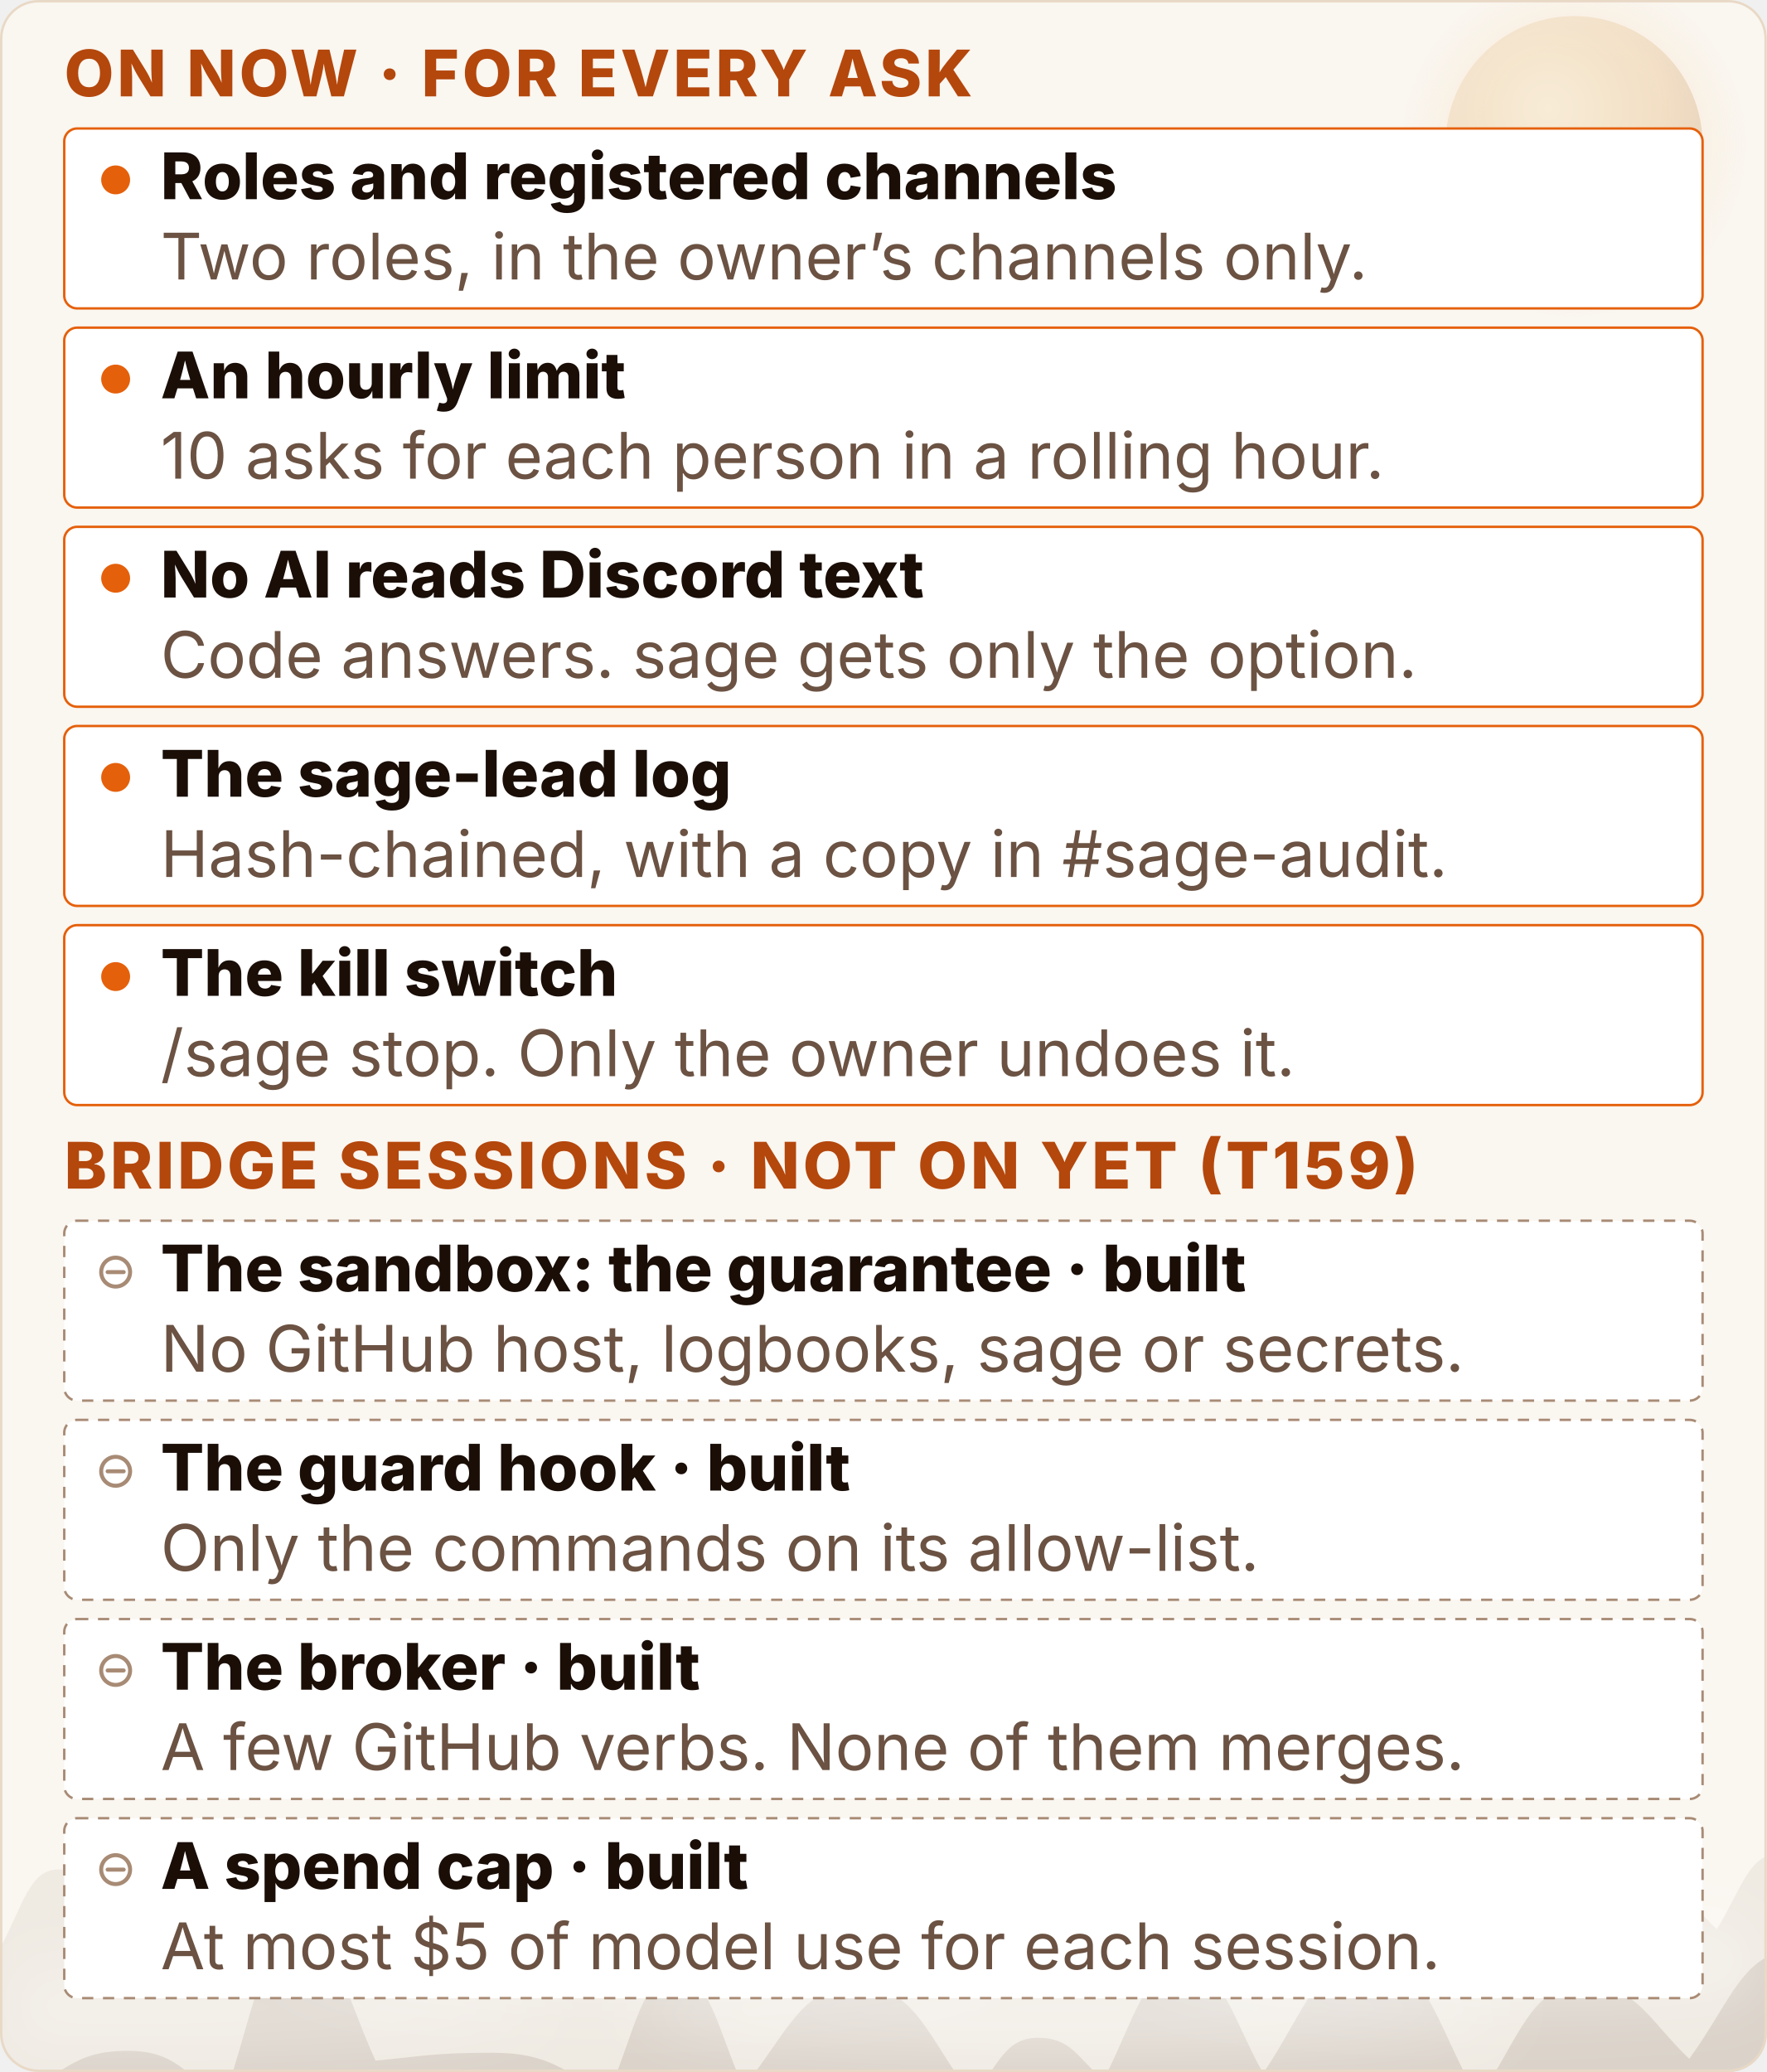
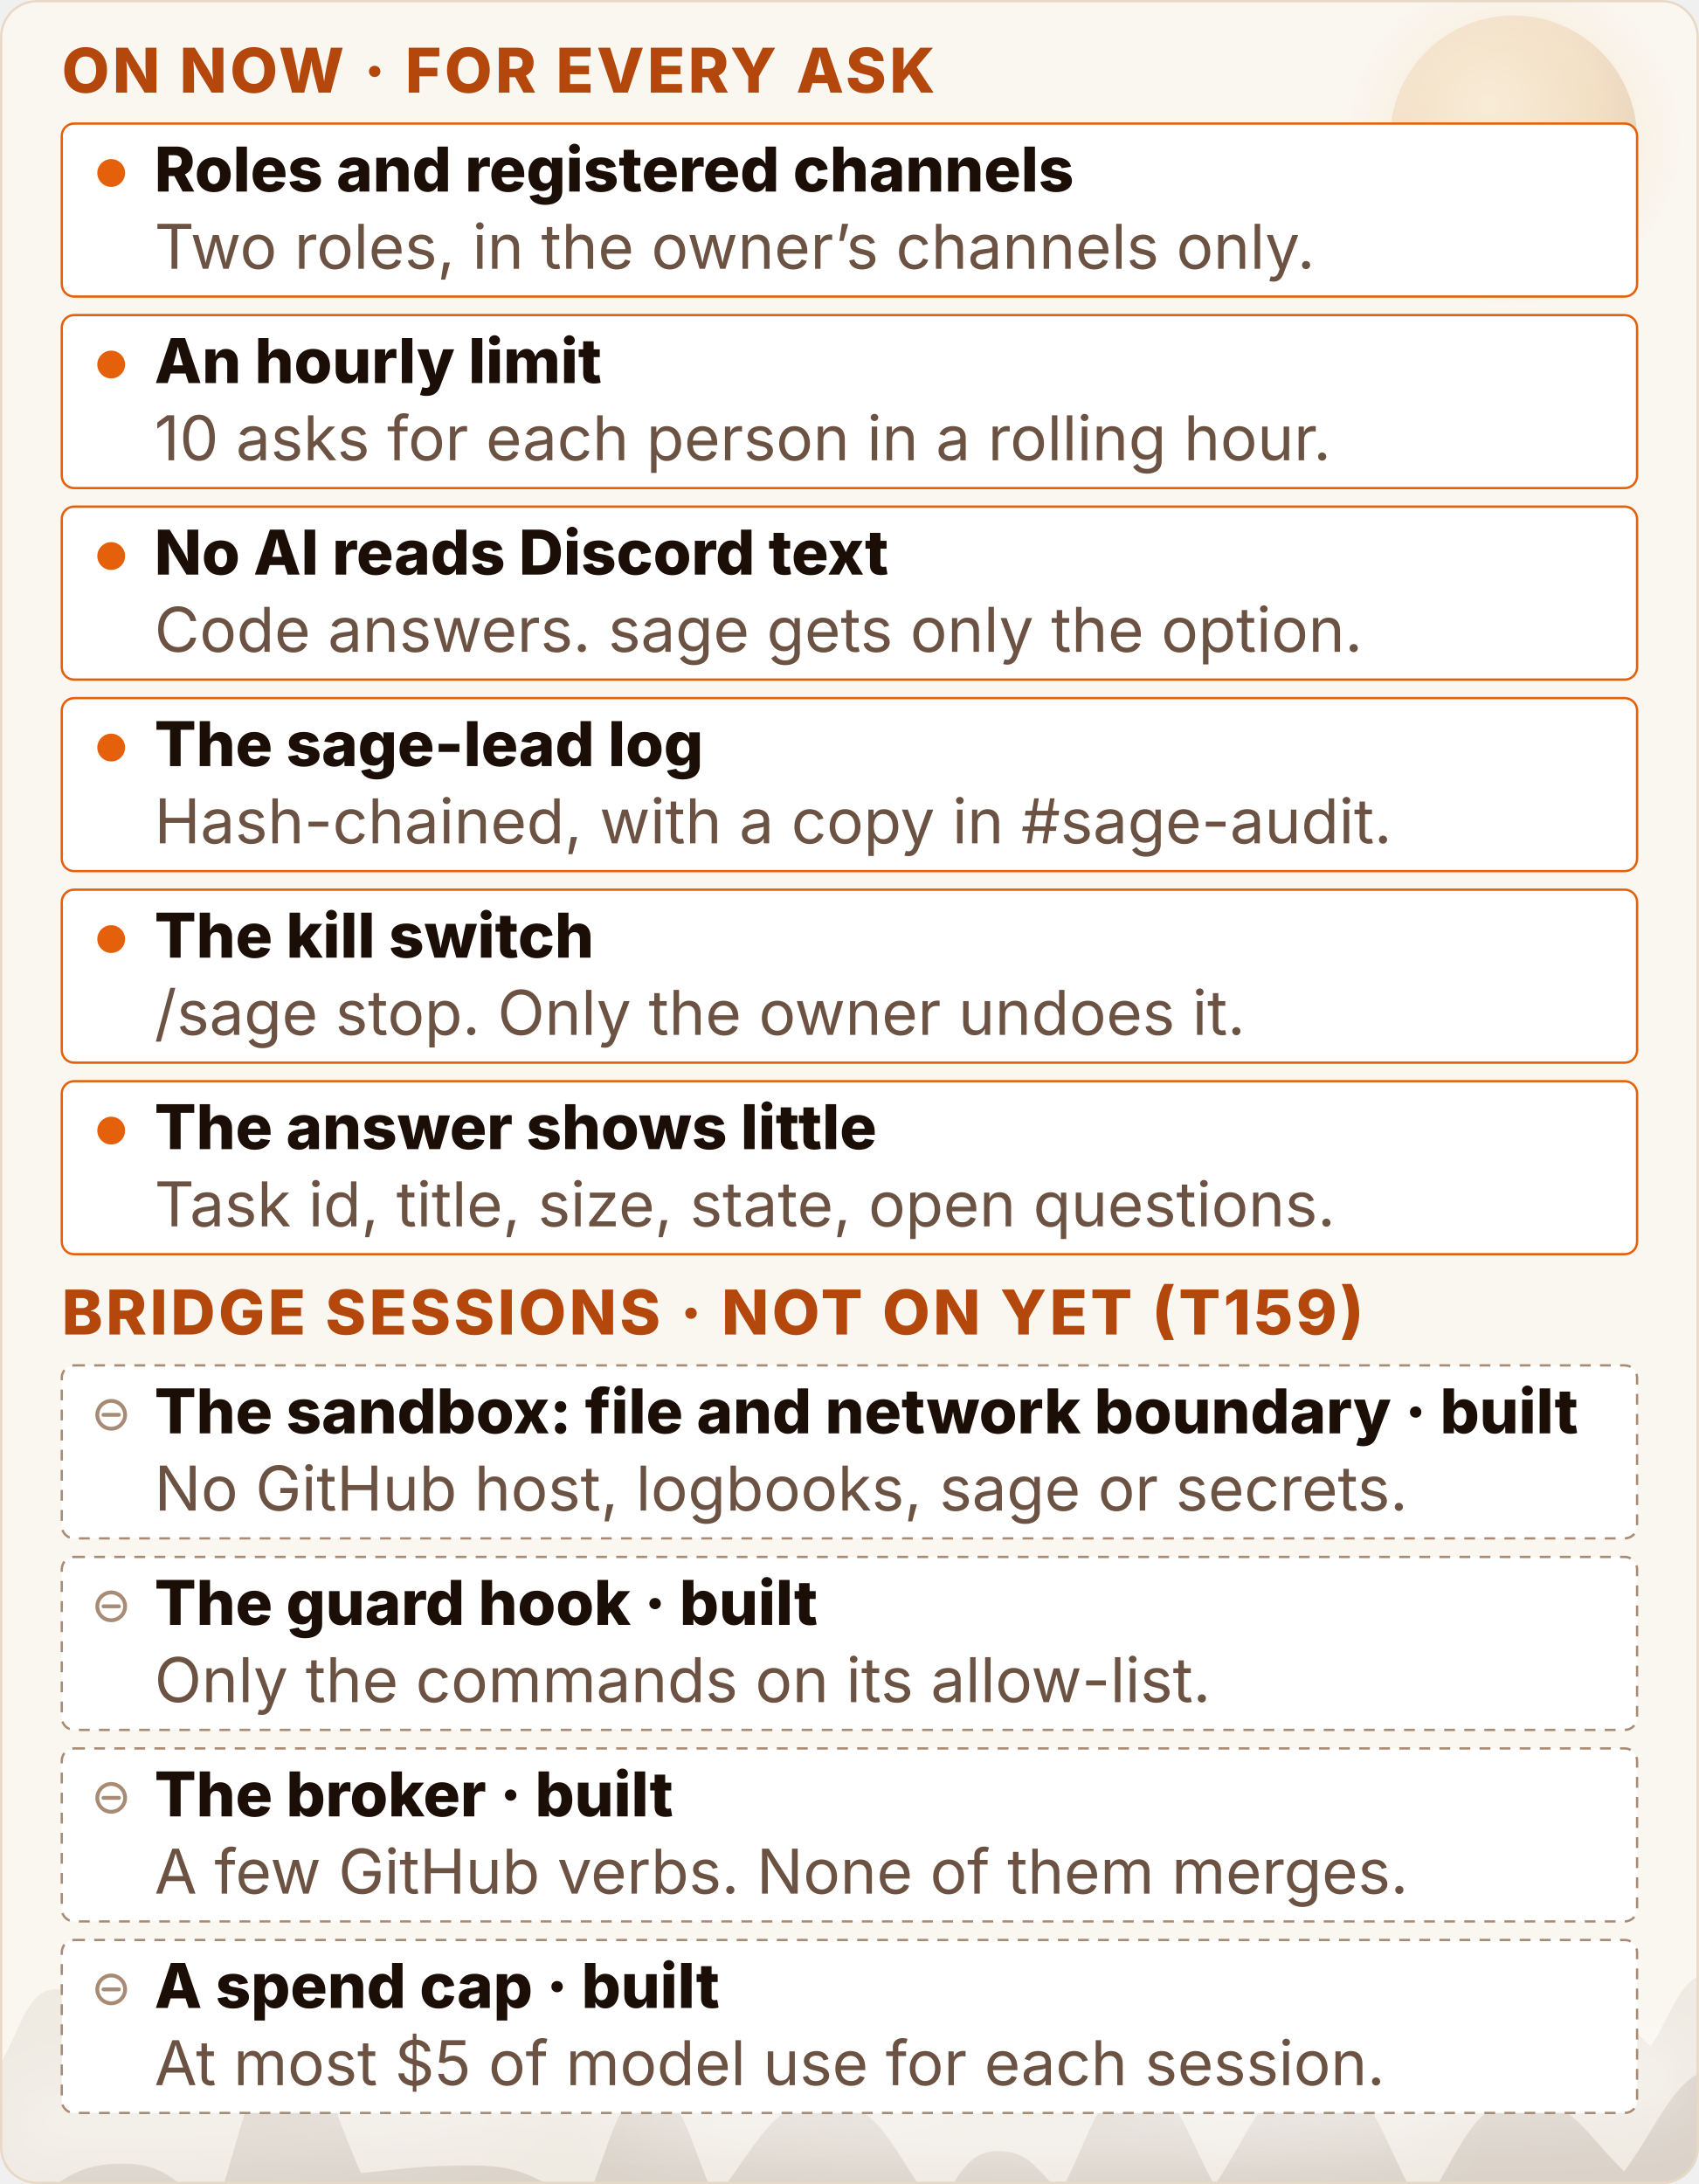
- <svg xmlns="http://www.w3.org/2000/svg" viewBox="0 0 1100 1290" width="1100" height="1290" role="img" aria-label="The guardrails: five layers are on now for every ask; four more (the sandbox, the guard hook, the broker and a spend cap) come with bridge sessions.">
+ <svg xmlns="http://www.w3.org/2000/svg" viewBox="0 0 1100 1414" width="1100" height="1414" role="img" aria-label="The guardrails: six layers are on now for every ask; four more (the sandbox, the guard hook, the broker and a spend cap) come with bridge sessions.">
  <style>.pulse{animation:pulse 5s ease-in-out infinite}@keyframes pulse{50%{opacity:.55}}@media (prefers-reduced-motion:reduce){.pulse{animation:none}}</style>
  <defs>
    <linearGradient id="safety-l-sky" x1="0" y1="0" x2="0" y2="1">
      <stop offset="0" stop-color="#080605" />
      <stop offset="0.45" stop-color="#1B120C" />
      <stop offset="0.72" stop-color="#22160E" />
      <stop offset="1" stop-color="#0A0706" />
    </linearGradient>
    <radialGradient id="safety-l-haze">
      <stop offset="0" stop-color="#FF8A2A" stop-opacity="0.6" />
      <stop offset="0.5" stop-color="#FF6A0F" stop-opacity="0.2" />
      <stop offset="1" stop-color="#FF6A0F" stop-opacity="0" />
    </radialGradient>
    <radialGradient id="safety-l-moonglow">
      <stop offset="0.55" stop-color="#F2CD96" stop-opacity="0.5" />
      <stop offset="1" stop-color="#F2CD96" stop-opacity="0" />
    </radialGradient>
    <radialGradient id="safety-l-moon" cx="0.4" cy="0.36" r="0.72">
      <stop offset="0" stop-color="#F8E7C6" />
      <stop offset="0.6" stop-color="#E4BC88" />
      <stop offset="1" stop-color="#B8844F" />
    </radialGradient>
    <radialGradient id="safety-l-iris" cx="0.51" cy="0.52" r="0.56">
      <stop offset="0" stop-color="#FFF4C2" />
      <stop offset="0.16" stop-color="#FFD54A" />
      <stop offset="0.4" stop-color="#FDB022" />
      <stop offset="0.66" stop-color="#EE7A0C" />
      <stop offset="0.86" stop-color="#A83E08" />
      <stop offset="1" stop-color="#4A1803" />
    </radialGradient>
    <linearGradient id="safety-l-lid" x1="0" y1="0.34" x2="0" y2="0.96">
      <stop offset="0" stop-color="#000" stop-opacity="0.85" />
      <stop offset="1" stop-color="#000" stop-opacity="0" />
    </linearGradient>
    <linearGradient id="safety-l-markR" x1="0" y1="0.5" x2="1" y2="0.3">
      <stop offset="0" stop-color="#B83A0A" />
      <stop offset="0.55" stop-color="#FF6A0F" />
      <stop offset="1" stop-color="#FFB050" />
    </linearGradient>
    <linearGradient id="safety-l-markL" x1="1" y1="0.5" x2="0" y2="0.3">
      <stop offset="0" stop-color="#B83A0A" />
      <stop offset="0.55" stop-color="#FF6A0F" />
      <stop offset="1" stop-color="#FFB050" />
    </linearGradient>
    <linearGradient id="safety-l-skin" x1="0" y1="0" x2="0" y2="1">
      <stop offset="0" stop-color="#040202" />
      <stop offset="0.32" stop-color="#1A110B" />
      <stop offset="0.6" stop-color="#33231A" />
      <stop offset="0.86" stop-color="#2C1E14" />
      <stop offset="1" stop-color="#3A2618" />
    </linearGradient>
    <linearGradient id="safety-l-robe" x1="0" y1="0" x2="0" y2="1">
      <stop offset="0" stop-color="#2B2018" />
      <stop offset="1" stop-color="#100B08" />
    </linearGradient>
    <linearGradient id="safety-l-bust" x1="0" y1="0" x2="0" y2="1">
      <stop offset="0" stop-color="#2B2018" />
      <stop offset="1" stop-color="#0A0604" />
    </linearGradient>
    <linearGradient id="safety-l-hood" x1="0" y1="0" x2="0" y2="1">
      <stop offset="0" stop-color="#382A1F" />
      <stop offset="1" stop-color="#18120D" />
    </linearGradient>
    <linearGradient id="safety-l-rock" x1="0" y1="0" x2="0" y2="1">
      <stop offset="0" stop-color="#33271D" />
      <stop offset="1" stop-color="#0D0907" />
    </linearGradient>
    <radialGradient id="safety-l-disc" cx="0.5" cy="0.42" r="0.62">
      <stop offset="0" stop-color="#3B2B1E" />
      <stop offset="1" stop-color="#100B08" />
    </radialGradient>
    <radialGradient id="safety-l-orb" cx="0.4" cy="0.38" r="0.65">
      <stop offset="0" stop-color="#FFF6D0" />
      <stop offset="0.45" stop-color="#FFC93C" />
      <stop offset="1" stop-color="#FF6A0F" />
    </radialGradient>
    <linearGradient id="safety-l-fall" x1="0" y1="0" x2="0" y2="1">
      <stop offset="0" stop-color="#F4E6CC" stop-opacity="0.95" />
      <stop offset="1" stop-color="#F4E6CC" stop-opacity="0" />
    </linearGradient>
    <linearGradient id="safety-l-word" x1="0" y1="0" x2="0" y2="1">
      <stop offset="0.2" stop-color="#FFF8EC" />
      <stop offset="0.5" stop-color="#FFD27A" />
      <stop offset="0.72" stop-color="#FF8A2A" />
      <stop offset="0.9" stop-color="#E2470A" />
    </linearGradient>
    <linearGradient id="safety-l-ember" x1="0" y1="0" x2="0" y2="1">
      <stop offset="0" stop-color="#FFA040" />
      <stop offset="1" stop-color="#F05A0A" />
    </linearGradient>
    <filter id="safety-l-wordglow" x="-10%" y="-20%" width="120%" height="140%">
      <feGaussianBlur in="SourceAlpha" stdDeviation="10" result="b" />
      <feFlood flood-color="#FF6A0F" flood-opacity="0.7" />
      <feComposite in2="b" operator="in" result="g" />
      <feMerge>
        <feMergeNode in="g" />
        <feMergeNode in="SourceGraphic" />
      </feMerge>
    </filter>
    <filter id="safety-l-glow" x="-50%" y="-50%" width="200%" height="200%">
      <feGaussianBlur in="SourceGraphic" stdDeviation="2.6" result="b" />
      <feMerge>
        <feMergeNode in="b" />
        <feMergeNode in="SourceGraphic" />
      </feMerge>
    </filter>
    <filter id="safety-l-blur" x="-50%" y="-50%" width="200%" height="200%">
      <feGaussianBlur stdDeviation="14" />
    </filter>
    <filter id="safety-l-mist" x="-30%" y="-200%" width="160%" height="500%">
      <feGaussianBlur stdDeviation="20" />
    </filter>
    <marker id="safety-l-hot" viewBox="0 0 12 12" refX="10" refY="6" markerWidth="9" markerHeight="9" markerUnits="userSpaceOnUse" orient="auto-start-reverse">
      <path d="M0 0 L12 6 L0 12 L3 6 z" fill="#E5600B" />
    </marker>
    <marker id="safety-l-muted" viewBox="0 0 12 12" refX="10" refY="6" markerWidth="9" markerHeight="9" markerUnits="userSpaceOnUse" orient="auto-start-reverse">
      <path d="M0 0 L12 6 L0 12 L3 6 z" fill="#A88B75" />
    </marker>
    <marker id="safety-l-bad" viewBox="0 0 12 12" refX="10" refY="6" markerWidth="9" markerHeight="9" markerUnits="userSpaceOnUse" orient="auto-start-reverse">
      <path d="M0 0 L12 6 L0 12 L3 6 z" fill="#C7361F" />
    </marker>
    <marker id="safety-l-loop" viewBox="0 0 12 12" refX="10" refY="6" markerWidth="9" markerHeight="9" markerUnits="userSpaceOnUse" orient="auto-start-reverse">
      <path d="M0 0 L12 6 L0 12 L3 6 z" fill="#B4470C" />
    </marker>
    <clipPath id="safety-l-frame">
-       <rect width="1100" height="1290" rx="24" />
+       <rect width="1100" height="1414" rx="24" />
    </clipPath>
  </defs>
  <g clip-path="url(#safety-l-frame)">
-     <rect width="1100" height="1290" rx="24" fill="#FAF6F0" />
+     <rect width="1100" height="1414" rx="24" fill="#FAF6F0" />
    <circle cx="980" cy="90" r="107.5" fill="url(#safety-l-moonglow)" opacity="0.4" />
    <circle cx="980" cy="90" r="80" fill="url(#safety-l-moon)" opacity="0.3" />
-     <path d="M-60 1290 L-60 1230 C-48 1210.5 -45 1194.6 -30 1194.6 C-15 1194.6 -12 1202.9 0 1213 C14.6 1186 18.3 1163.9 36.6 1163.9 C54.8 1163.9 58.5 1179.5 73.1 1198.5 C90.6 1197.6 95 1196.9 116.9 1196.9 C138.7 1196.9 143.1 1210.7 160.6 1227.7 C184.3 1178.2 190.2 1137.8 219.9 1137.8 C249.5 1137.8 255.4 1177.5 279.1 1225.9 C300.3 1208.9 305.5 1195 331.9 1195 C358.3 1195 363.6 1198.9 384.7 1203.7 C401.8 1170.7 406 1143.6 427.4 1143.6 C448.7 1143.6 452.9 1178.2 470 1220.5 C492.6 1206.4 498.3 1195 526.6 1195 C554.8 1195 560.5 1193.8 583.1 1192.3 C598.6 1186.6 602.5 1181.9 621.8 1181.9 C641.2 1181.9 645 1188.4 660.5 1196.3 C675.3 1185.4 679 1176.6 697.5 1176.6 C715.9 1176.6 719.6 1185.3 734.4 1196 C749.7 1163.7 753.5 1137.3 772.5 1137.3 C791.6 1137.3 795.4 1165.7 810.7 1200.5 C825.3 1176.1 829 1156 847.3 1156 C865.6 1156 869.2 1186.9 883.9 1224.6 C901.5 1179.5 906 1142.7 928 1142.7 C950.1 1142.7 954.5 1178.8 972.2 1223 C991.5 1193.1 996.3 1168.6 1020.5 1168.6 C1044.7 1168.6 1049.5 1183.2 1068.9 1201.1 C1084.8 1175.2 1088.8 1153.9 1108.6 1153.9 C1128.5 1153.9 1132.5 1179.9 1148.4 1211.6 C1165.2 1191.6 1169.4 1175.2 1190.5 1175.2 C1211.5 1175.2 1215.7 1196.3 1232.6 1222.1 L1232.6 1290 Z" fill="#8C7867" opacity="0.1" />
-     <path d="M-60 1290 L-60 1320 C-44 1290 -40 1265.4 -20 1265.4 C0 1265.4 4 1280.7 20 1299.5 C43.8 1287 49.8 1276.8 79.5 1276.8 C109.2 1276.8 115.2 1291 139 1308.4 C157.9 1252.9 162.7 1207.5 186.4 1207.5 C210.1 1207.5 214.8 1241.4 233.8 1282.9 C262.8 1280.2 270 1278 306.3 1278 C342.6 1278 349.9 1289.5 378.9 1303.5 C395.7 1263.1 399.9 1230 420.8 1230 C441.8 1230 446 1261.3 462.8 1299.5 C491.3 1264.8 498.5 1236.5 534.1 1236.5 C569.8 1236.5 576.9 1267.6 605.5 1305.5 C621.8 1285.3 625.9 1268.7 646.2 1268.7 C666.6 1268.7 670.6 1280.6 686.9 1295.1 C706.8 1256.8 711.8 1225.4 736.7 1225.4 C761.5 1225.4 766.5 1254.8 786.4 1290.8 C813.2 1251.2 819.9 1218.7 853.4 1218.7 C886.8 1218.7 893.5 1258.5 920.3 1307.1 C946.6 1267.9 953.1 1235.8 986 1235.8 C1018.8 1235.8 1025.4 1256.5 1051.7 1281.8 C1078.7 1244.6 1085.4 1214.1 1119.2 1214.1 C1152.9 1214.1 1159.7 1255.7 1186.6 1306.6 L1186.6 1290 Z" fill="#8C7867" opacity="0.2" />
-     <ellipse cx="80" cy="1249.5" rx="262.2" ry="26" fill="#FFFFFF" opacity="0.3" filter="url(#safety-l-mist)" />
-     <ellipse cx="399.8" cy="1215.7" rx="218.8" ry="26" fill="#FFFFFF" opacity="0.4" filter="url(#safety-l-mist)" />
-     <ellipse cx="663.8" cy="1250.4" rx="273.4" ry="26" fill="#FFFFFF" opacity="0.4" filter="url(#safety-l-mist)" />
-     <ellipse cx="929.3" cy="1220.4" rx="221.4" ry="26" fill="#FFFFFF" opacity="0.4" filter="url(#safety-l-mist)" />
+     <path d="M-60 1414 L-60 1354 C-48 1334.5 -45 1318.6 -30 1318.6 C-15 1318.6 -12 1326.9 0 1337 C14.6 1310 18.3 1287.9 36.6 1287.9 C54.8 1287.9 58.5 1303.5 73.1 1322.5 C90.6 1321.6 95 1320.9 116.9 1320.9 C138.7 1320.9 143.1 1334.7 160.6 1351.7 C184.3 1302.2 190.2 1261.8 219.9 1261.8 C249.5 1261.8 255.4 1301.5 279.1 1349.9 C300.3 1332.9 305.5 1319 331.9 1319 C358.3 1319 363.6 1322.9 384.7 1327.7 C401.8 1294.7 406 1267.6 427.4 1267.6 C448.7 1267.6 452.9 1302.2 470 1344.5 C492.6 1330.4 498.3 1319 526.6 1319 C554.8 1319 560.5 1317.8 583.1 1316.3 C598.6 1310.6 602.5 1305.9 621.8 1305.9 C641.2 1305.9 645 1312.4 660.5 1320.3 C675.3 1309.4 679 1300.6 697.5 1300.6 C715.9 1300.6 719.6 1309.3 734.4 1320 C749.7 1287.7 753.5 1261.3 772.5 1261.3 C791.6 1261.3 795.4 1289.7 810.7 1324.5 C825.3 1300.1 829 1280 847.3 1280 C865.6 1280 869.2 1310.9 883.9 1348.6 C901.5 1303.5 906 1266.7 928 1266.7 C950.1 1266.7 954.5 1302.8 972.2 1347 C991.5 1317.1 996.3 1292.6 1020.5 1292.6 C1044.7 1292.6 1049.5 1307.2 1068.9 1325.1 C1084.8 1299.2 1088.8 1277.9 1108.6 1277.9 C1128.5 1277.9 1132.5 1303.9 1148.4 1335.6 C1165.2 1315.6 1169.4 1299.2 1190.5 1299.2 C1211.5 1299.2 1215.7 1320.3 1232.6 1346.1 L1232.6 1414 Z" fill="#8C7867" opacity="0.1" />
+     <path d="M-60 1414 L-60 1444 C-44 1414 -40 1389.4 -20 1389.4 C0 1389.4 4 1404.7 20 1423.5 C43.8 1411 49.8 1400.8 79.5 1400.8 C109.2 1400.8 115.2 1415 139 1432.4 C157.9 1376.9 162.7 1331.5 186.4 1331.5 C210.1 1331.5 214.8 1365.4 233.8 1406.9 C262.8 1404.2 270 1402 306.3 1402 C342.6 1402 349.9 1413.5 378.9 1427.5 C395.7 1387.1 399.9 1354 420.8 1354 C441.8 1354 446 1385.3 462.8 1423.5 C491.3 1388.8 498.5 1360.5 534.1 1360.5 C569.8 1360.5 576.9 1391.6 605.5 1429.5 C621.8 1409.3 625.9 1392.7 646.2 1392.7 C666.6 1392.7 670.6 1404.6 686.9 1419.1 C706.8 1380.8 711.8 1349.4 736.7 1349.4 C761.5 1349.4 766.5 1378.8 786.4 1414.8 C813.2 1375.2 819.9 1342.7 853.4 1342.7 C886.8 1342.7 893.5 1382.5 920.3 1431.1 C946.6 1391.9 953.1 1359.8 986 1359.8 C1018.8 1359.8 1025.4 1380.5 1051.7 1405.8 C1078.7 1368.6 1085.4 1338.1 1119.2 1338.1 C1152.9 1338.1 1159.7 1379.7 1186.6 1430.6 L1186.6 1414 Z" fill="#8C7867" opacity="0.2" />
+     <ellipse cx="80" cy="1373.5" rx="262.2" ry="26" fill="#FFFFFF" opacity="0.3" filter="url(#safety-l-mist)" />
+     <ellipse cx="399.8" cy="1339.7" rx="218.8" ry="26" fill="#FFFFFF" opacity="0.4" filter="url(#safety-l-mist)" />
+     <ellipse cx="663.8" cy="1374.4" rx="273.4" ry="26" fill="#FFFFFF" opacity="0.4" filter="url(#safety-l-mist)" />
+     <ellipse cx="929.3" cy="1344.4" rx="221.4" ry="26" fill="#FFFFFF" opacity="0.4" filter="url(#safety-l-mist)" />
    <text x="40" y="60" font-family="-apple-system, BlinkMacSystemFont, 'Segoe UI', Inter, Helvetica, Arial, sans-serif" font-size="40" font-weight="800" fill="#B4470C" text-anchor="start" letter-spacing="2">
      <tspan x="40" dy="0">ON NOW · FOR EVERY ASK</tspan>
    </text>
    <rect x="40" y="80" width="1020" height="112" rx="8" fill="#FFFFFF" stroke="#E5600B" stroke-width="1.5" />
    <circle cx="72" cy="112" r="9" fill="#E5600B" />
    <text x="100" y="124" font-family="-apple-system, BlinkMacSystemFont, 'Segoe UI', Inter, Helvetica, Arial, sans-serif" font-size="40" font-weight="800" fill="#1A0E07" text-anchor="start">
      <tspan x="100" dy="0">Roles and registered channels</tspan>
    </text>
    <text x="100" y="174" font-family="-apple-system, BlinkMacSystemFont, 'Segoe UI', Inter, Helvetica, Arial, sans-serif" font-size="40" font-weight="400" fill="#6B5242" text-anchor="start">
      <tspan x="100" dy="0">Two roles, in the owner’s channels only.</tspan>
    </text>
    <rect x="40" y="204" width="1020" height="112" rx="8" fill="#FFFFFF" stroke="#E5600B" stroke-width="1.5" />
    <circle cx="72" cy="236" r="9" fill="#E5600B" />
    <text x="100" y="248" font-family="-apple-system, BlinkMacSystemFont, 'Segoe UI', Inter, Helvetica, Arial, sans-serif" font-size="40" font-weight="800" fill="#1A0E07" text-anchor="start">
      <tspan x="100" dy="0">An hourly limit</tspan>
    </text>
    <text x="100" y="298" font-family="-apple-system, BlinkMacSystemFont, 'Segoe UI', Inter, Helvetica, Arial, sans-serif" font-size="40" font-weight="400" fill="#6B5242" text-anchor="start">
      <tspan x="100" dy="0">10 asks for each person in a rolling hour.</tspan>
    </text>
    <rect x="40" y="328" width="1020" height="112" rx="8" fill="#FFFFFF" stroke="#E5600B" stroke-width="1.5" />
    <circle cx="72" cy="360" r="9" fill="#E5600B" />
    <text x="100" y="372" font-family="-apple-system, BlinkMacSystemFont, 'Segoe UI', Inter, Helvetica, Arial, sans-serif" font-size="40" font-weight="800" fill="#1A0E07" text-anchor="start">
      <tspan x="100" dy="0">No AI reads Discord text</tspan>
    </text>
    <text x="100" y="422" font-family="-apple-system, BlinkMacSystemFont, 'Segoe UI', Inter, Helvetica, Arial, sans-serif" font-size="40" font-weight="400" fill="#6B5242" text-anchor="start">
      <tspan x="100" dy="0">Code answers. sage gets only the option.</tspan>
    </text>
    <rect x="40" y="452" width="1020" height="112" rx="8" fill="#FFFFFF" stroke="#E5600B" stroke-width="1.5" />
    <circle cx="72" cy="484" r="9" fill="#E5600B" />
    <text x="100" y="496" font-family="-apple-system, BlinkMacSystemFont, 'Segoe UI', Inter, Helvetica, Arial, sans-serif" font-size="40" font-weight="800" fill="#1A0E07" text-anchor="start">
      <tspan x="100" dy="0">The sage-lead log</tspan>
    </text>
    <text x="100" y="546" font-family="-apple-system, BlinkMacSystemFont, 'Segoe UI', Inter, Helvetica, Arial, sans-serif" font-size="40" font-weight="400" fill="#6B5242" text-anchor="start">
      <tspan x="100" dy="0">Hash-chained, with a copy in #sage-audit.</tspan>
    </text>
    <rect x="40" y="576" width="1020" height="112" rx="8" fill="#FFFFFF" stroke="#E5600B" stroke-width="1.5" />
    <circle cx="72" cy="608" r="9" fill="#E5600B" />
    <text x="100" y="620" font-family="-apple-system, BlinkMacSystemFont, 'Segoe UI', Inter, Helvetica, Arial, sans-serif" font-size="40" font-weight="800" fill="#1A0E07" text-anchor="start">
      <tspan x="100" dy="0">The kill switch</tspan>
    </text>
    <text x="100" y="670" font-family="-apple-system, BlinkMacSystemFont, 'Segoe UI', Inter, Helvetica, Arial, sans-serif" font-size="40" font-weight="400" fill="#6B5242" text-anchor="start">
      <tspan x="100" dy="0">/sage stop. Only the owner undoes it.</tspan>
    </text>
-     <text x="40" y="740" font-family="-apple-system, BlinkMacSystemFont, 'Segoe UI', Inter, Helvetica, Arial, sans-serif" font-size="40" font-weight="800" fill="#B4470C" text-anchor="start" letter-spacing="2">
+     <rect x="40" y="700" width="1020" height="112" rx="8" fill="#FFFFFF" stroke="#E5600B" stroke-width="1.5" />
+     <circle cx="72" cy="732" r="9" fill="#E5600B" />
+     <text x="100" y="744" font-family="-apple-system, BlinkMacSystemFont, 'Segoe UI', Inter, Helvetica, Arial, sans-serif" font-size="40" font-weight="800" fill="#1A0E07" text-anchor="start">
+       <tspan x="100" dy="0">The answer shows little</tspan>
+     </text>
+     <text x="100" y="794" font-family="-apple-system, BlinkMacSystemFont, 'Segoe UI', Inter, Helvetica, Arial, sans-serif" font-size="40" font-weight="400" fill="#6B5242" text-anchor="start">
+       <tspan x="100" dy="0">Task id, title, size, state, open questions.</tspan>
+     </text>
+     <text x="40" y="864" font-family="-apple-system, BlinkMacSystemFont, 'Segoe UI', Inter, Helvetica, Arial, sans-serif" font-size="40" font-weight="800" fill="#B4470C" text-anchor="start" letter-spacing="2">
      <tspan x="40" dy="0">BRIDGE SESSIONS · NOT ON YET (T159)</tspan>
-     </text>
-     <rect x="40" y="760" width="1020" height="112" rx="8" fill="#FFFFFF" stroke="#A88B75" stroke-width="1.5" stroke-dasharray="7 6" />
-     <circle cx="72" cy="792" r="9" fill="none" stroke="#A88B75" stroke-width="2.5" />
-     <path d="M67 792 L 77 792" fill="none" stroke="#A88B75" stroke-width="2.5" stroke-linecap="round" />
-     <text x="100" y="804" font-family="-apple-system, BlinkMacSystemFont, 'Segoe UI', Inter, Helvetica, Arial, sans-serif" font-size="40" font-weight="800" fill="#1A0E07" text-anchor="start">
-       <tspan x="100" dy="0">The sandbox: the guarantee · built</tspan>
-     </text>
-     <text x="100" y="854" font-family="-apple-system, BlinkMacSystemFont, 'Segoe UI', Inter, Helvetica, Arial, sans-serif" font-size="40" font-weight="400" fill="#6B5242" text-anchor="start">
-       <tspan x="100" dy="0">No GitHub host, logbooks, sage or secrets.</tspan>
    </text>
    <rect x="40" y="884" width="1020" height="112" rx="8" fill="#FFFFFF" stroke="#A88B75" stroke-width="1.5" stroke-dasharray="7 6" />
    <circle cx="72" cy="916" r="9" fill="none" stroke="#A88B75" stroke-width="2.5" />
    <path d="M67 916 L 77 916" fill="none" stroke="#A88B75" stroke-width="2.5" stroke-linecap="round" />
    <text x="100" y="928" font-family="-apple-system, BlinkMacSystemFont, 'Segoe UI', Inter, Helvetica, Arial, sans-serif" font-size="40" font-weight="800" fill="#1A0E07" text-anchor="start">
-       <tspan x="100" dy="0">The guard hook · built</tspan>
+       <tspan x="100" dy="0">The sandbox: file and network boundary · built</tspan>
    </text>
    <text x="100" y="978" font-family="-apple-system, BlinkMacSystemFont, 'Segoe UI', Inter, Helvetica, Arial, sans-serif" font-size="40" font-weight="400" fill="#6B5242" text-anchor="start">
-       <tspan x="100" dy="0">Only the commands on its allow-list.</tspan>
+       <tspan x="100" dy="0">No GitHub host, logbooks, sage or secrets.</tspan>
    </text>
    <rect x="40" y="1008" width="1020" height="112" rx="8" fill="#FFFFFF" stroke="#A88B75" stroke-width="1.5" stroke-dasharray="7 6" />
    <circle cx="72" cy="1040" r="9" fill="none" stroke="#A88B75" stroke-width="2.5" />
    <path d="M67 1040 L 77 1040" fill="none" stroke="#A88B75" stroke-width="2.5" stroke-linecap="round" />
    <text x="100" y="1052" font-family="-apple-system, BlinkMacSystemFont, 'Segoe UI', Inter, Helvetica, Arial, sans-serif" font-size="40" font-weight="800" fill="#1A0E07" text-anchor="start">
-       <tspan x="100" dy="0">The broker · built</tspan>
+       <tspan x="100" dy="0">The guard hook · built</tspan>
    </text>
    <text x="100" y="1102" font-family="-apple-system, BlinkMacSystemFont, 'Segoe UI', Inter, Helvetica, Arial, sans-serif" font-size="40" font-weight="400" fill="#6B5242" text-anchor="start">
-       <tspan x="100" dy="0">A few GitHub verbs. None of them merges.</tspan>
+       <tspan x="100" dy="0">Only the commands on its allow-list.</tspan>
    </text>
    <rect x="40" y="1132" width="1020" height="112" rx="8" fill="#FFFFFF" stroke="#A88B75" stroke-width="1.5" stroke-dasharray="7 6" />
    <circle cx="72" cy="1164" r="9" fill="none" stroke="#A88B75" stroke-width="2.5" />
    <path d="M67 1164 L 77 1164" fill="none" stroke="#A88B75" stroke-width="2.5" stroke-linecap="round" />
    <text x="100" y="1176" font-family="-apple-system, BlinkMacSystemFont, 'Segoe UI', Inter, Helvetica, Arial, sans-serif" font-size="40" font-weight="800" fill="#1A0E07" text-anchor="start">
+       <tspan x="100" dy="0">The broker · built</tspan>
+     </text>
+     <text x="100" y="1226" font-family="-apple-system, BlinkMacSystemFont, 'Segoe UI', Inter, Helvetica, Arial, sans-serif" font-size="40" font-weight="400" fill="#6B5242" text-anchor="start">
+       <tspan x="100" dy="0">A few GitHub verbs. None of them merges.</tspan>
+     </text>
+     <rect x="40" y="1256" width="1020" height="112" rx="8" fill="#FFFFFF" stroke="#A88B75" stroke-width="1.5" stroke-dasharray="7 6" />
+     <circle cx="72" cy="1288" r="9" fill="none" stroke="#A88B75" stroke-width="2.5" />
+     <path d="M67 1288 L 77 1288" fill="none" stroke="#A88B75" stroke-width="2.5" stroke-linecap="round" />
+     <text x="100" y="1300" font-family="-apple-system, BlinkMacSystemFont, 'Segoe UI', Inter, Helvetica, Arial, sans-serif" font-size="40" font-weight="800" fill="#1A0E07" text-anchor="start">
      <tspan x="100" dy="0">A spend cap · built</tspan>
    </text>
-     <text x="100" y="1226" font-family="-apple-system, BlinkMacSystemFont, 'Segoe UI', Inter, Helvetica, Arial, sans-serif" font-size="40" font-weight="400" fill="#6B5242" text-anchor="start">
+     <text x="100" y="1350" font-family="-apple-system, BlinkMacSystemFont, 'Segoe UI', Inter, Helvetica, Arial, sans-serif" font-size="40" font-weight="400" fill="#6B5242" text-anchor="start">
      <tspan x="100" dy="0">At most $5 of model use for each session.</tspan>
    </text>
  </g>
-   <rect x="0.75" y="0.75" width="1098.5" height="1288.5" rx="23.25" fill="none" stroke="#E8D9C6" stroke-width="1.5" />
+   <rect x="0.75" y="0.75" width="1098.5" height="1412.5" rx="23.25" fill="none" stroke="#E8D9C6" stroke-width="1.5" />
</svg>
